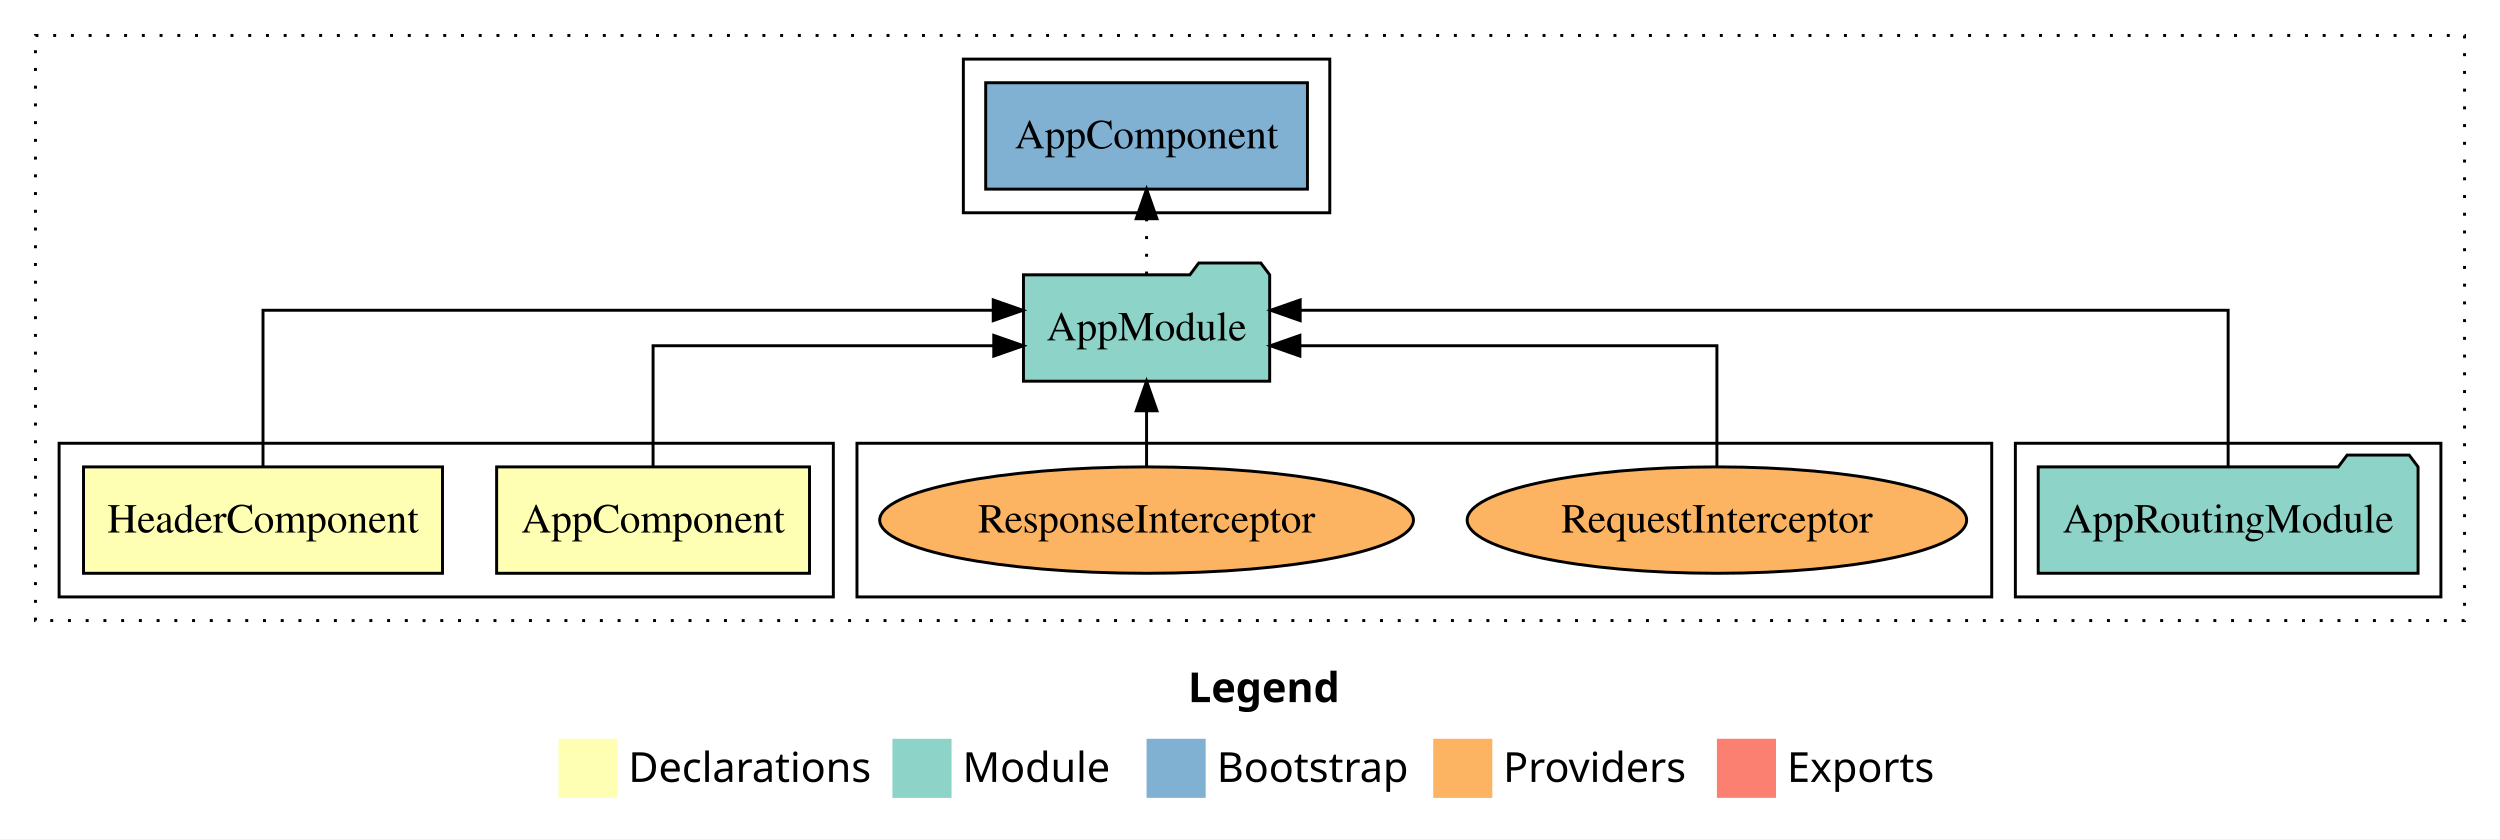
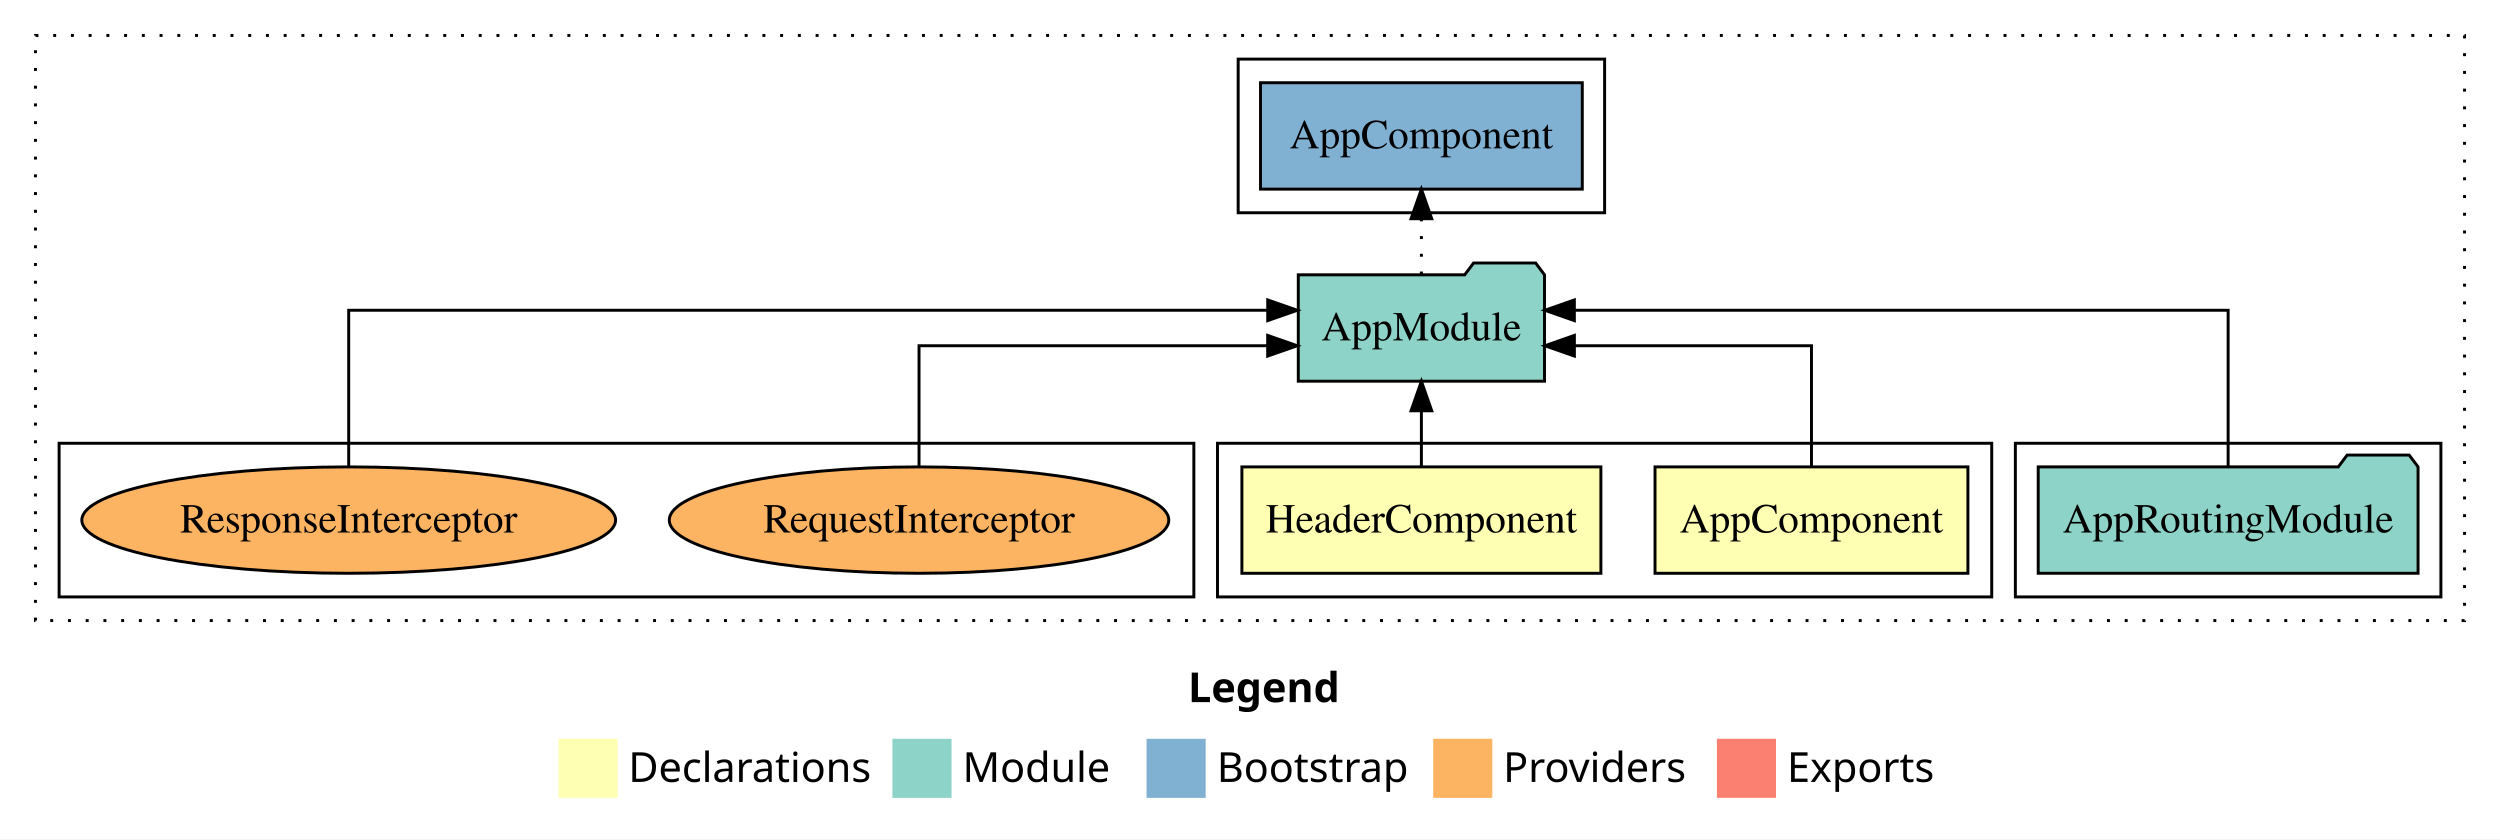
<svg xmlns="http://www.w3.org/2000/svg" width="846pt" height="284pt" viewBox="0.00 0.00 846.00 284.00">
  <g id="graph0" class="graph" transform="scale(1 1) rotate(0) translate(4 280)">
    <polygon fill="white" stroke="transparent" points="-4,4 -4,-280 842,-280 842,4 -4,4" />
    <text text-anchor="start" x="398.01" y="-42.4" font-family="sans-serif" font-weight="bold" font-size="14.00">Legend</text>
    <polygon fill="#ffffb3" stroke="transparent" points="185,-10 185,-30 205,-30 205,-10 185,-10" />
    <text text-anchor="start" x="208.63" y="-15.4" font-family="sans-serif" font-size="14.00">  Declarations</text>
    <polygon fill="#8dd3c7" stroke="transparent" points="298,-10 298,-30 318,-30 318,-10 298,-10" />
    <text text-anchor="start" x="321.73" y="-15.4" font-family="sans-serif" font-size="14.00">  Module</text>
    <polygon fill="#80b1d3" stroke="transparent" points="384,-10 384,-30 404,-30 404,-10 384,-10" />
    <text text-anchor="start" x="407.78" y="-15.4" font-family="sans-serif" font-size="14.00">  Bootstrap</text>
    <polygon fill="#fdb462" stroke="transparent" points="481,-10 481,-30 501,-30 501,-10 481,-10" />
    <text text-anchor="start" x="504.67" y="-15.4" font-family="sans-serif" font-size="14.00">  Providers</text>
    <polygon fill="#fb8072" stroke="transparent" points="577,-10 577,-30 597,-30 597,-10 577,-10" />
    <text text-anchor="start" x="600.73" y="-15.4" font-family="sans-serif" font-size="14.00">  Exports</text>
    <g id="clust1" class="cluster">
      <polygon fill="none" stroke="black" stroke-dasharray="1,5" points="8,-70 8,-268 830,-268 830,-70 8,-70" />
    </g>
    <g id="clust5" class="cluster">
      <polygon fill="none" stroke="black" points="678,-78 678,-130 822,-130 822,-78 678,-78" />
    </g>
+     <g id="clust2" class="cluster">
+       <polygon fill="none" stroke="black" points="408,-78 408,-130 670,-130 670,-78 408,-78" />
+     </g>
    <g id="clust8" class="cluster">
-       <polygon fill="none" stroke="black" points="286,-78 286,-130 670,-130 670,-78 286,-78" />
+       <polygon fill="none" stroke="black" points="16,-78 16,-130 400,-130 400,-78 16,-78" />
    </g>
    <g id="clust7" class="cluster">
-       <polygon fill="none" stroke="black" points="322,-208 322,-260 446,-260 446,-208 322,-208" />
-     </g>
-     <g id="clust2" class="cluster">
-       <polygon fill="none" stroke="black" points="16,-78 16,-130 278,-130 278,-78 16,-78" />
+       <polygon fill="none" stroke="black" points="415,-208 415,-260 539,-260 539,-208 415,-208" />
    </g>
    <g id="node1" class="node">
-       <polygon fill="#ffffb3" stroke="black" points="269.94,-122 164.06,-122 164.06,-86 269.94,-86 269.94,-122" />
-       <text text-anchor="middle" x="217" y="-99.8" font-family="Times,serif" font-size="14.00">AppComponent</text>
+       <polygon fill="#ffffb3" stroke="black" points="661.94,-122 556.06,-122 556.06,-86 661.94,-86 661.94,-122" />
+       <text text-anchor="middle" x="609" y="-99.8" font-family="Times,serif" font-size="14.00">AppComponent</text>
    </g>
    <g id="node3" class="node">
-       <polygon fill="#8dd3c7" stroke="black" points="425.66,-187 422.66,-191 401.66,-191 398.66,-187 342.34,-187 342.34,-151 425.66,-151 425.66,-187" />
-       <text text-anchor="middle" x="384" y="-164.8" font-family="Times,serif" font-size="14.00">AppModule</text>
+       <polygon fill="#8dd3c7" stroke="black" points="518.66,-187 515.66,-191 494.66,-191 491.66,-187 435.34,-187 435.34,-151 518.66,-151 518.66,-187" />
+       <text text-anchor="middle" x="477" y="-164.8" font-family="Times,serif" font-size="14.00">AppModule</text>
    </g>
    <g id="edge1" class="edge">
-       <path fill="none" stroke="black" d="M217,-122.02C217,-139.37 217,-163 217,-163 217,-163 332.29,-163 332.29,-163" />
-       <polygon fill="black" stroke="black" points="332.29,-166.5 342.29,-163 332.29,-159.5 332.29,-166.5" />
+       <path fill="none" stroke="black" d="M609,-122.02C609,-139.37 609,-163 609,-163 609,-163 528.77,-163 528.77,-163" />
+       <polygon fill="black" stroke="black" points="528.77,-159.5 518.77,-163 528.77,-166.5 528.77,-159.5" />
    </g>
    <g id="node2" class="node">
-       <polygon fill="#ffffb3" stroke="black" points="145.74,-122 24.26,-122 24.26,-86 145.74,-86 145.74,-122" />
-       <text text-anchor="middle" x="85" y="-99.8" font-family="Times,serif" font-size="14.00">HeaderComponent</text>
+       <polygon fill="#ffffb3" stroke="black" points="537.74,-122 416.26,-122 416.26,-86 537.74,-86 537.74,-122" />
+       <text text-anchor="middle" x="477" y="-99.8" font-family="Times,serif" font-size="14.00">HeaderComponent</text>
    </g>
    <g id="edge2" class="edge">
-       <path fill="none" stroke="black" d="M85,-122.28C85,-143.32 85,-175 85,-175 85,-175 332.11,-175 332.11,-175" />
-       <polygon fill="black" stroke="black" points="332.11,-178.5 342.11,-175 332.11,-171.5 332.11,-178.5" />
+       <path fill="none" stroke="black" d="M477,-122.11C477,-122.11 477,-140.99 477,-140.99" />
+       <polygon fill="black" stroke="black" points="473.5,-140.99 477,-150.99 480.5,-140.99 473.5,-140.99" />
    </g>
    <g id="node5" class="node">
-       <polygon fill="#80b1d3" stroke="black" points="438.44,-252 329.56,-252 329.56,-216 438.44,-216 438.44,-252" />
-       <text text-anchor="middle" x="384" y="-229.8" font-family="Times,serif" font-size="14.00">AppComponent </text>
+       <polygon fill="#80b1d3" stroke="black" points="531.44,-252 422.56,-252 422.56,-216 531.44,-216 531.44,-252" />
+       <text text-anchor="middle" x="477" y="-229.8" font-family="Times,serif" font-size="14.00">AppComponent </text>
    </g>
    <g id="edge4" class="edge">
-       <path fill="none" stroke="black" stroke-dasharray="1,5" d="M384,-187.11C384,-187.11 384,-205.99 384,-205.99" />
-       <polygon fill="black" stroke="black" points="380.5,-205.99 384,-215.99 387.5,-205.99 380.5,-205.99" />
+       <path fill="none" stroke="black" stroke-dasharray="1,5" d="M477,-187.11C477,-187.11 477,-205.99 477,-205.99" />
+       <polygon fill="black" stroke="black" points="473.5,-205.99 477,-215.99 480.5,-205.99 473.5,-205.99" />
    </g>
    <g id="node4" class="node">
      <polygon fill="#8dd3c7" stroke="black" points="814.27,-122 811.27,-126 790.27,-126 787.27,-122 685.73,-122 685.73,-86 814.27,-86 814.27,-122" />
      <text text-anchor="middle" x="750" y="-99.8" font-family="Times,serif" font-size="14.00">AppRoutingModule</text>
    </g>
    <g id="edge3" class="edge">
-       <path fill="none" stroke="black" d="M750,-122.28C750,-143.32 750,-175 750,-175 750,-175 435.98,-175 435.98,-175" />
-       <polygon fill="black" stroke="black" points="435.98,-171.5 425.98,-175 435.98,-178.5 435.98,-171.5" />
+       <path fill="none" stroke="black" d="M750,-122.28C750,-143.32 750,-175 750,-175 750,-175 528.76,-175 528.76,-175" />
+       <polygon fill="black" stroke="black" points="528.76,-171.5 518.76,-175 528.76,-178.5 528.76,-171.5" />
    </g>
    <g id="node6" class="node">
-       <ellipse fill="#fdb462" stroke="black" cx="577" cy="-104" rx="84.51" ry="18" />
-       <text text-anchor="middle" x="577" y="-99.8" font-family="Times,serif" font-size="14.00">RequestInterceptor</text>
+       <ellipse fill="#fdb462" stroke="black" cx="307" cy="-104" rx="84.51" ry="18" />
+       <text text-anchor="middle" x="307" y="-99.8" font-family="Times,serif" font-size="14.00">RequestInterceptor</text>
    </g>
    <g id="edge5" class="edge">
-       <path fill="none" stroke="black" d="M577,-122.02C577,-139.37 577,-163 577,-163 577,-163 435.88,-163 435.88,-163" />
-       <polygon fill="black" stroke="black" points="435.88,-159.5 425.88,-163 435.88,-166.5 435.88,-159.5" />
+       <path fill="none" stroke="black" d="M307,-122.02C307,-139.37 307,-163 307,-163 307,-163 424.98,-163 424.98,-163" />
+       <polygon fill="black" stroke="black" points="424.98,-166.5 434.98,-163 424.98,-159.5 424.98,-166.5" />
    </g>
    <g id="node7" class="node">
-       <ellipse fill="#fdb462" stroke="black" cx="384" cy="-104" rx="90.31" ry="18" />
-       <text text-anchor="middle" x="384" y="-99.8" font-family="Times,serif" font-size="14.00">ResponseInterceptor</text>
+       <ellipse fill="#fdb462" stroke="black" cx="114" cy="-104" rx="90.31" ry="18" />
+       <text text-anchor="middle" x="114" y="-99.8" font-family="Times,serif" font-size="14.00">ResponseInterceptor</text>
    </g>
    <g id="edge6" class="edge">
-       <path fill="none" stroke="black" d="M384,-122.11C384,-122.11 384,-140.99 384,-140.99" />
-       <polygon fill="black" stroke="black" points="380.5,-140.99 384,-150.99 387.5,-140.99 380.5,-140.99" />
+       <path fill="none" stroke="black" d="M114,-122.28C114,-143.32 114,-175 114,-175 114,-175 425,-175 425,-175" />
+       <polygon fill="black" stroke="black" points="425,-178.5 435,-175 425,-171.5 425,-178.5" />
    </g>
  </g>
</svg>
